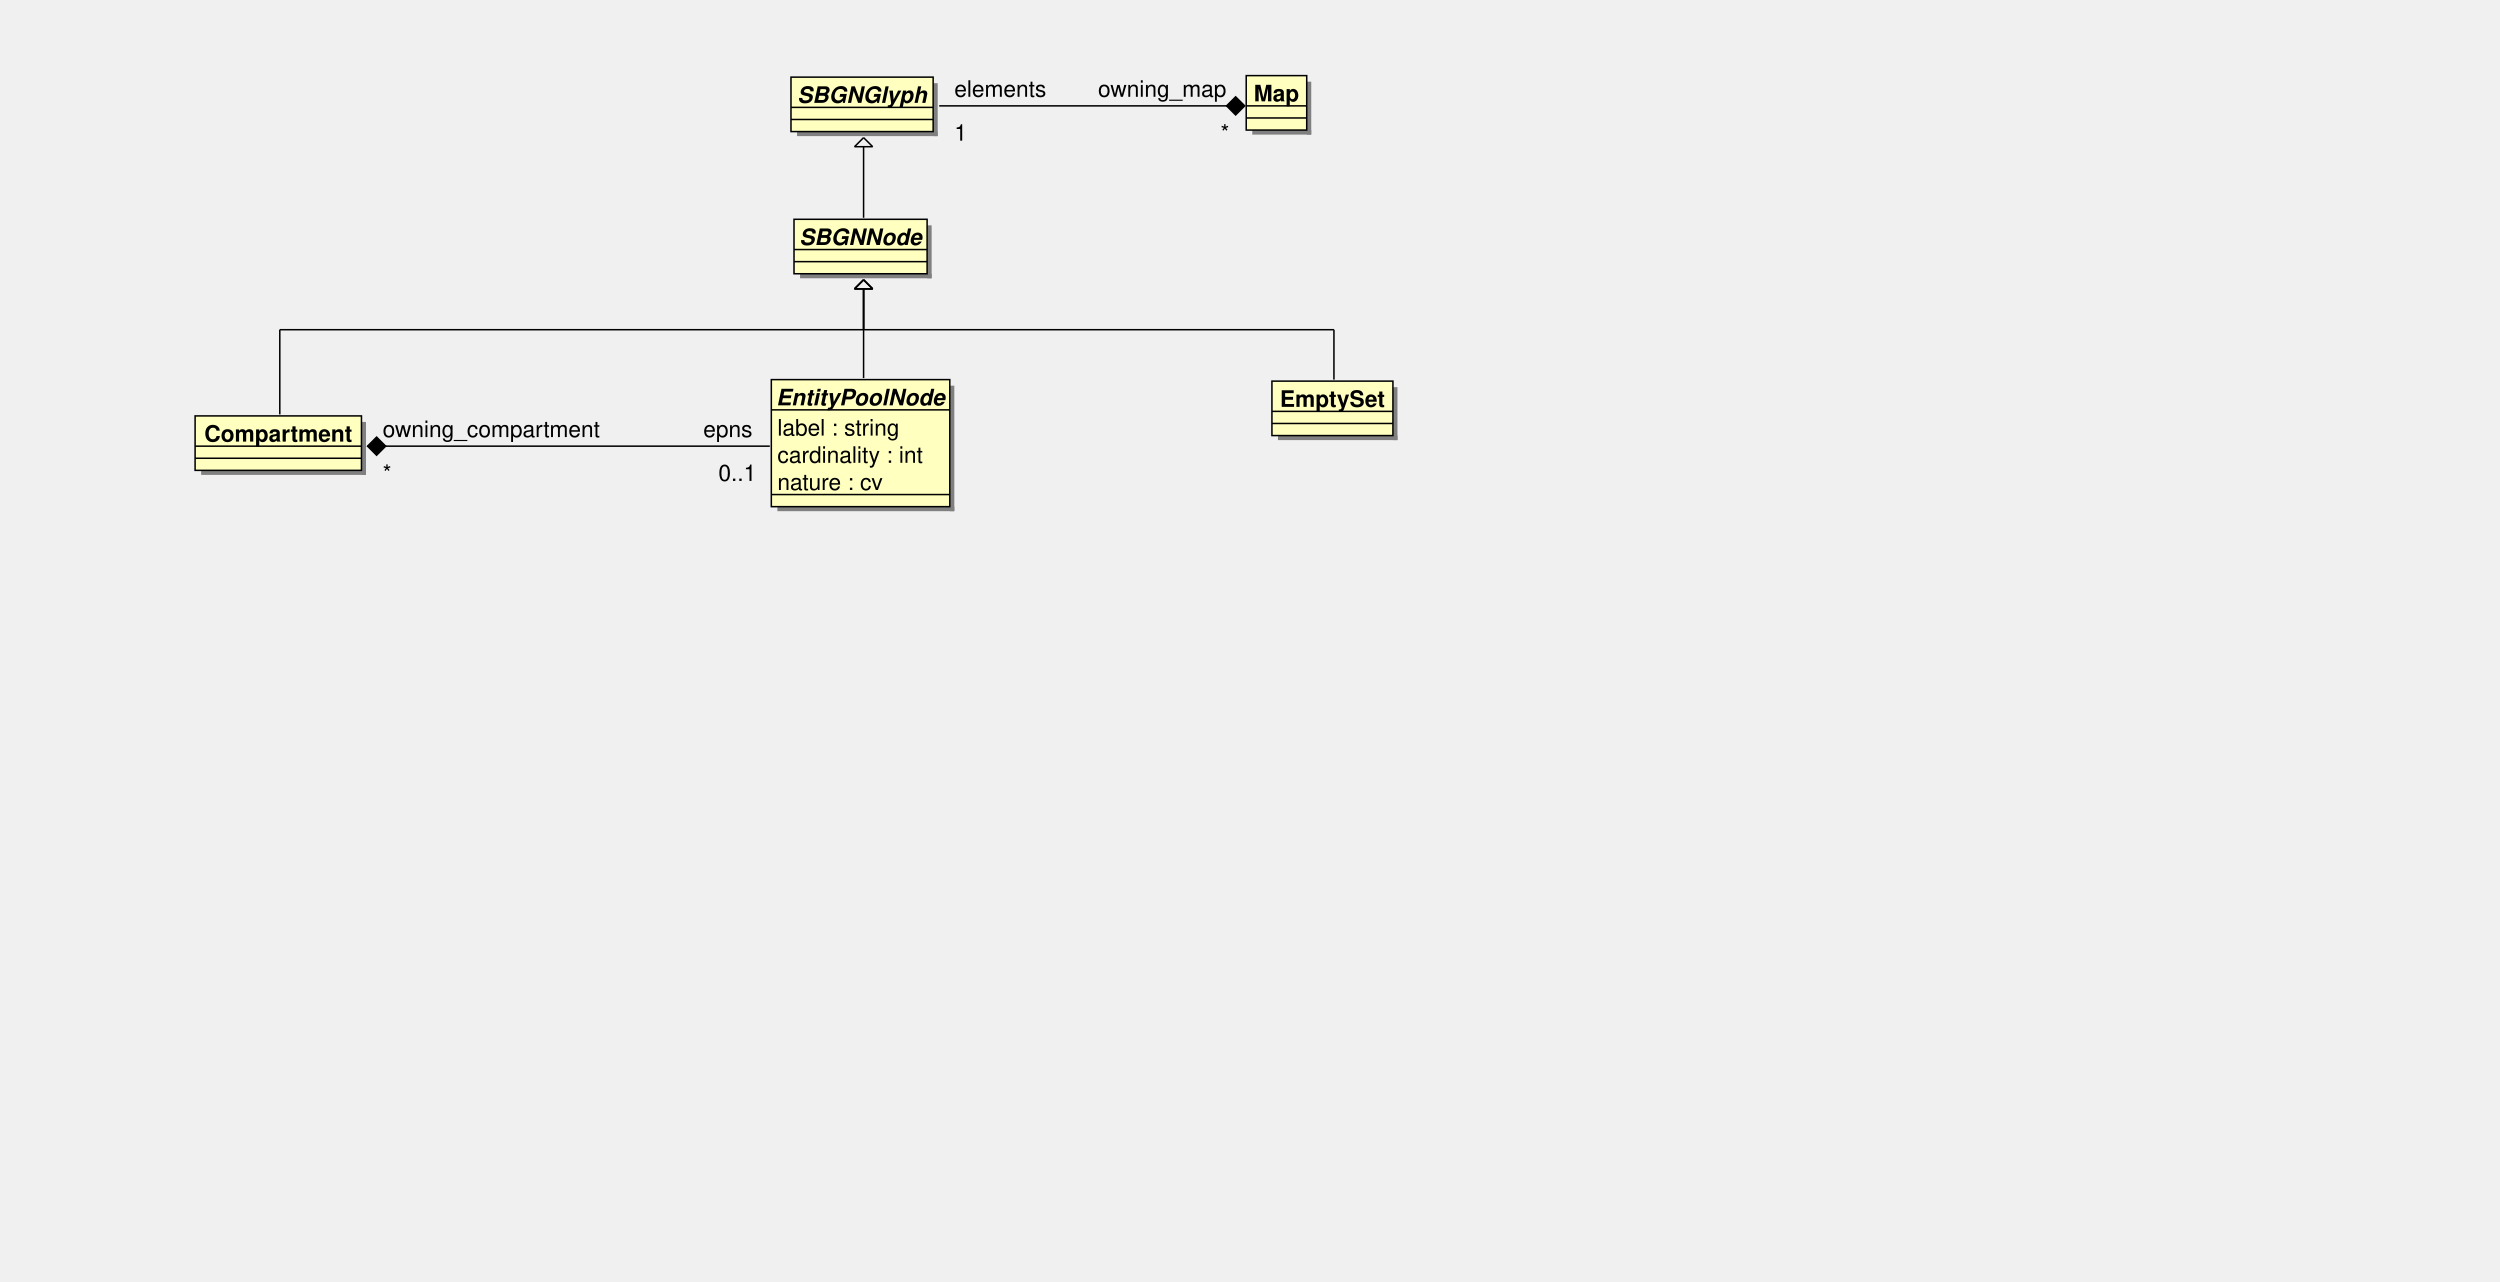
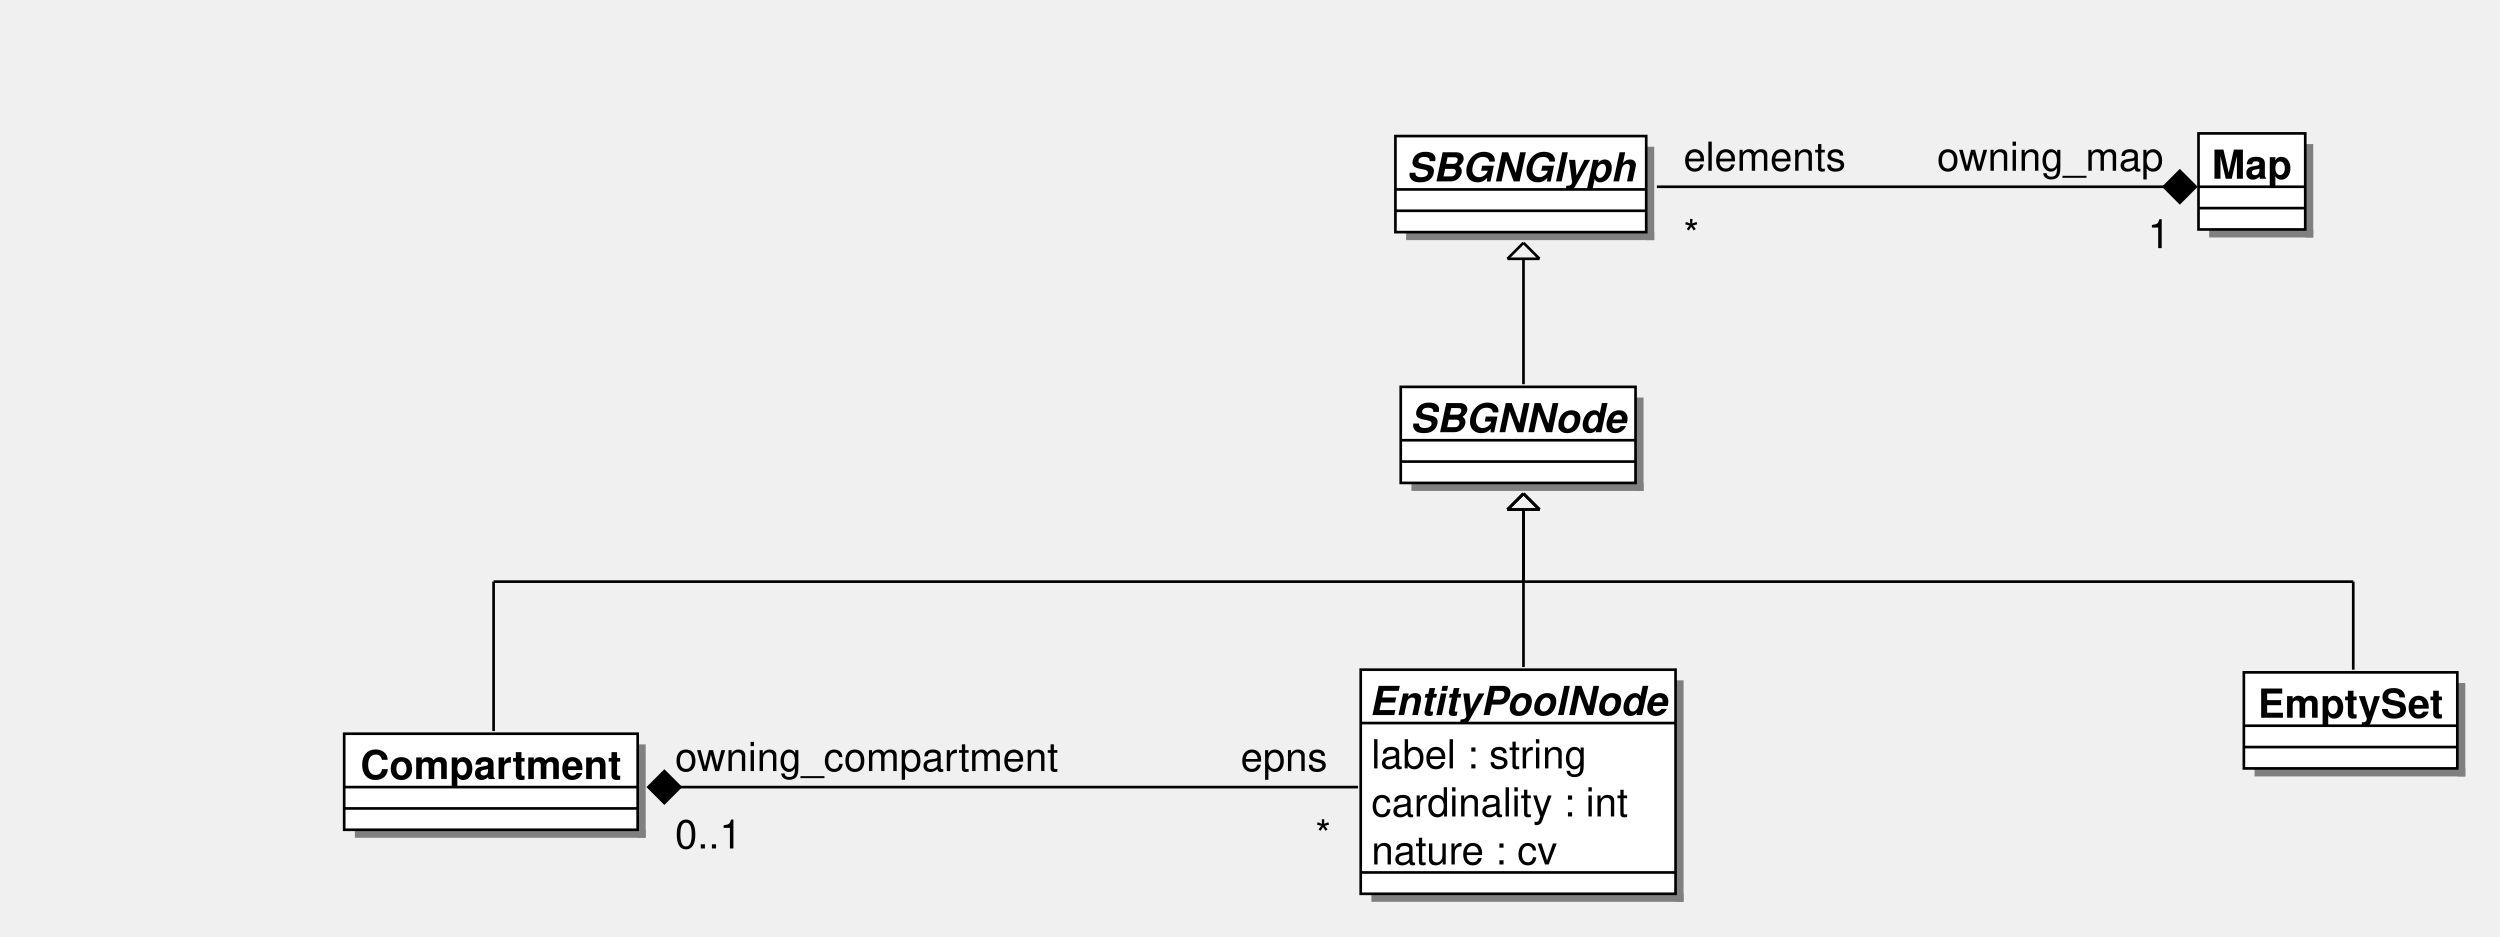
- <svg xmlns="http://www.w3.org/2000/svg" width="1653" height="847" version="1.1">
-   <g>
-     <rect fill="#808080" stroke="none" stroke-opacity="1" x="864" y="54" width="3" height="35" />
-     <rect fill="#808080" stroke="none" stroke-opacity="1" x="828" y="86" width="39" height="3" />
-     <rect fill="#ffffc0" stroke="black" stroke-width="1" stroke-opacity="1" x="824" y="50" width="40" height="36" />
-     <text font-family="Helvetica" font-size="15" fill="#000000" xml:space="preserve" font-weight="bold" text-anchor="middle" x="844" y="67">Map</text>
-     <line stroke="black" stroke-opacity="1" x1="824" y1="70" x2="864" y2="70" />
-     <line stroke="black" stroke-opacity="1" x1="824" y1="78" x2="864" y2="78" />
-   </g>
+ <svg xmlns="http://www.w3.org/2000/svg" width="937" height="351" version="1.1">
  <g>
    <rect fill="#808080" stroke="none" stroke-opacity="1" x="921" y="256" width="3" height="35" />
    <rect fill="#808080" stroke="none" stroke-opacity="1" x="845" y="288" width="79" height="3" />
-     <rect fill="#ffffc0" stroke="black" stroke-width="1" stroke-opacity="1" x="841" y="252" width="80" height="36" />
+     <rect fill="#ffffff" stroke="black" stroke-width="1" stroke-opacity="1" x="841" y="252" width="80" height="36" />
    <text font-family="Helvetica" font-size="15" fill="#000000" xml:space="preserve" font-weight="bold" text-anchor="middle" x="881" y="269">EmptySet</text>
    <line stroke="black" stroke-opacity="1" x1="841" y1="272" x2="921" y2="272" />
    <line stroke="black" stroke-opacity="1" x1="841" y1="280" x2="921" y2="280" />
  </g>
  <g>
    <rect fill="#808080" stroke="none" stroke-opacity="1" x="628" y="255" width="3" height="83" />
    <rect fill="#808080" stroke="none" stroke-opacity="1" x="514" y="335" width="117" height="3" />
-     <rect fill="#ffffc0" stroke="black" stroke-width="1" stroke-opacity="1" x="510" y="251" width="118" height="84" />
+     <rect fill="#ffffff" stroke="black" stroke-width="1" stroke-opacity="1" x="510" y="251" width="118" height="84" />
    <text font-family="Helvetica" font-size="15" fill="#000000" xml:space="preserve" font-weight="bold" font-style="italic" text-anchor="middle" x="569" y="268">EntityPoolNode</text>
    <line stroke="black" stroke-opacity="1" x1="510" y1="271" x2="628" y2="271" />
    <text font-family="Helvetica" font-size="15" fill="#000000" xml:space="preserve" x="514" y="288">label : string</text>
    <text font-family="Helvetica" font-size="15" fill="#000000" xml:space="preserve" x="514" y="306">cardinality : int</text>
    <text font-family="Helvetica" font-size="15" fill="#000000" xml:space="preserve" x="514" y="324">nature : cv</text>
    <line stroke="black" stroke-opacity="1" x1="510" y1="327" x2="628" y2="327" />
  </g>
  <g>
+     <rect fill="#808080" stroke="none" stroke-opacity="1" x="864" y="54" width="3" height="35" />
+     <rect fill="#808080" stroke="none" stroke-opacity="1" x="828" y="86" width="39" height="3" />
+     <rect fill="#ffffff" stroke="black" stroke-width="1" stroke-opacity="1" x="824" y="50" width="40" height="36" />
+     <text font-family="Helvetica" font-size="15" fill="#000000" xml:space="preserve" font-weight="bold" text-anchor="middle" x="844" y="67">Map</text>
+     <line stroke="black" stroke-opacity="1" x1="824" y1="70" x2="864" y2="70" />
+     <line stroke="black" stroke-opacity="1" x1="824" y1="78" x2="864" y2="78" />
+   </g>
+   <g>
    <rect fill="#808080" stroke="none" stroke-opacity="1" x="613" y="149" width="3" height="35" />
    <rect fill="#808080" stroke="none" stroke-opacity="1" x="529" y="181" width="87" height="3" />
-     <rect fill="#ffffc0" stroke="black" stroke-width="1" stroke-opacity="1" x="525" y="145" width="88" height="36" />
+     <rect fill="#ffffff" stroke="black" stroke-width="1" stroke-opacity="1" x="525" y="145" width="88" height="36" />
    <text font-family="Helvetica" font-size="15" fill="#000000" xml:space="preserve" font-weight="bold" font-style="italic" text-anchor="middle" x="569" y="162">SBGNNode</text>
    <line stroke="black" stroke-opacity="1" x1="525" y1="165" x2="613" y2="165" />
    <line stroke="black" stroke-opacity="1" x1="525" y1="173" x2="613" y2="173" />
  </g>
  <g>
-     <line stroke="black" stroke-opacity="1" x1="882" y1="251" x2="882" y2="218" />
+     <line stroke="black" stroke-opacity="1" x1="571" y1="250" x2="571" y2="218" />
  </g>
  <g>
-     <line stroke="black" stroke-opacity="1" x1="571" y1="250" x2="571" y2="218" />
+     <line stroke="black" stroke-opacity="1" x1="571" y1="218" x2="571" y2="191" />
+     <line stroke="black" stroke-opacity="1" x1="571" y1="185" x2="565" y2="191" />
+     <line stroke="black" stroke-opacity="1" x1="571" y1="185" x2="577" y2="191" />
+     <line stroke="black" stroke-opacity="1" x1="565" y1="191" x2="577" y2="191" />
+   </g>
+   <g>
+     <line stroke="black" stroke-opacity="1" x1="882" y1="251" x2="882" y2="218" />
  </g>
  <g>
    <line stroke="black" stroke-opacity="1" x1="882" y1="218" x2="571" y2="218" />
  </g>
  <g>
    <line stroke="black" stroke-opacity="1" x1="571" y1="218" x2="571" y2="191" />
    <line stroke="black" stroke-opacity="1" x1="571" y1="185" x2="565" y2="191" />
    <line stroke="black" stroke-opacity="1" x1="571" y1="185" x2="577" y2="191" />
    <line stroke="black" stroke-opacity="1" x1="565" y1="191" x2="577" y2="191" />
  </g>
  <g>
-     <line stroke="black" stroke-opacity="1" x1="571" y1="218" x2="571" y2="191" />
-     <line stroke="black" stroke-opacity="1" x1="571" y1="185" x2="565" y2="191" />
-     <line stroke="black" stroke-opacity="1" x1="571" y1="185" x2="577" y2="191" />
-     <line stroke="black" stroke-opacity="1" x1="565" y1="191" x2="577" y2="191" />
-   </g>
-   <g>
    <rect fill="#808080" stroke="none" stroke-opacity="1" x="617" y="55" width="3" height="35" />
    <rect fill="#808080" stroke="none" stroke-opacity="1" x="527" y="87" width="93" height="3" />
-     <rect fill="#ffffc0" stroke="black" stroke-width="1" stroke-opacity="1" x="523" y="51" width="94" height="36" />
+     <rect fill="#ffffff" stroke="black" stroke-width="1" stroke-opacity="1" x="523" y="51" width="94" height="36" />
    <text font-family="Helvetica" font-size="15" fill="#000000" xml:space="preserve" font-weight="bold" font-style="italic" text-anchor="middle" x="570" y="68">SBGNGlyph</text>
    <line stroke="black" stroke-opacity="1" x1="523" y1="71" x2="617" y2="71" />
    <line stroke="black" stroke-opacity="1" x1="523" y1="79" x2="617" y2="79" />
  </g>
  <g>
    <line stroke="black" stroke-opacity="1" x1="823" y1="70" x2="621" y2="70" />
    <polygon fill="#000000" stroke="black" stroke-opacity="1" points="823,70 817,76 811,70 817,64" />
  </g>
  <g>
    <line stroke="black" stroke-opacity="1" x1="571" y1="144" x2="571" y2="97" />
    <line stroke="black" stroke-opacity="1" x1="571" y1="91" x2="565" y2="97" />
    <line stroke="black" stroke-opacity="1" x1="571" y1="91" x2="577" y2="97" />
    <line stroke="black" stroke-opacity="1" x1="565" y1="97" x2="577" y2="97" />
  </g>
  <g>
-     <text font-family="Helvetica" font-size="15" fill="#000000" xml:space="preserve" x="631" y="93">1</text>
+     <text font-family="Helvetica" font-size="15" fill="#000000" xml:space="preserve" x="465" y="289">epns</text>
  </g>
  <g>
-     <text font-family="Helvetica" font-size="15" fill="#000000" xml:space="preserve" x="807" y="93">*</text>
+     <text font-family="Helvetica" font-size="15" fill="#000000" xml:space="preserve" x="253" y="289">owning_compartment</text>
+   </g>
+   <g>
+     <text font-family="Helvetica" font-size="15" fill="#000000" xml:space="preserve" x="493" y="318">*</text>
+   </g>
+   <g>
+     <text font-family="Helvetica" font-size="15" fill="#000000" xml:space="preserve" x="253" y="318">0..1</text>
+   </g>
+   <g>
+     <text font-family="Helvetica" font-size="15" fill="#000000" xml:space="preserve" x="631" y="64">elements</text>
  </g>
  <g>
    <text font-family="Helvetica" font-size="15" fill="#000000" xml:space="preserve" x="726" y="64">owning_map</text>
  </g>
  <g>
-     <text font-family="Helvetica" font-size="15" fill="#000000" xml:space="preserve" x="631" y="64">elements</text>
+     <text font-family="Helvetica" font-size="15" fill="#000000" xml:space="preserve" x="631" y="93">*</text>
  </g>
  <g>
-     <text font-family="Helvetica" font-size="15" fill="#000000" xml:space="preserve" x="465" y="289">epns</text>
-   </g>
-   <g>
-     <text font-family="Helvetica" font-size="15" fill="#000000" xml:space="preserve" x="475" y="318">0..1</text>
-   </g>
-   <g>
-     <text font-family="Helvetica" font-size="15" fill="#000000" xml:space="preserve" x="253" y="318">*</text>
-   </g>
-   <g>
-     <text font-family="Helvetica" font-size="15" fill="#000000" xml:space="preserve" x="253" y="289">owning_compartment</text>
+     <text font-family="Helvetica" font-size="15" fill="#000000" xml:space="preserve" x="805" y="93">1</text>
  </g>
  <g>
    <rect fill="#808080" stroke="none" stroke-opacity="1" x="239" y="279" width="3" height="35" />
    <rect fill="#808080" stroke="none" stroke-opacity="1" x="133" y="311" width="109" height="3" />
-     <rect fill="#ffffc0" stroke="black" stroke-width="1" stroke-opacity="1" x="129" y="275" width="110" height="36" />
+     <rect fill="#ffffff" stroke="black" stroke-width="1" stroke-opacity="1" x="129" y="275" width="110" height="36" />
    <text font-family="Helvetica" font-size="15" fill="#000000" xml:space="preserve" font-weight="bold" text-anchor="middle" x="184" y="292">Compartment</text>
    <line stroke="black" stroke-opacity="1" x1="129" y1="295" x2="239" y2="295" />
    <line stroke="black" stroke-opacity="1" x1="129" y1="303" x2="239" y2="303" />
  </g>
  <g>
    <line stroke="black" stroke-opacity="1" x1="243" y1="295" x2="509" y2="295" />
    <polygon fill="#000000" stroke="black" stroke-opacity="1" points="243,295 249,289 255,295 249,301" />
  </g>
  <g>
    <line stroke="black" stroke-opacity="1" x1="185" y1="274" x2="185" y2="218" />
  </g>
  <g>
    <line stroke="black" stroke-opacity="1" x1="185" y1="218" x2="571" y2="218" />
  </g>
  <g>
    <line stroke="black" stroke-opacity="1" x1="571" y1="218" x2="571" y2="191" />
    <line stroke="black" stroke-opacity="1" x1="571" y1="185" x2="565" y2="191" />
    <line stroke="black" stroke-opacity="1" x1="571" y1="185" x2="577" y2="191" />
    <line stroke="black" stroke-opacity="1" x1="565" y1="191" x2="577" y2="191" />
  </g>
</svg>
